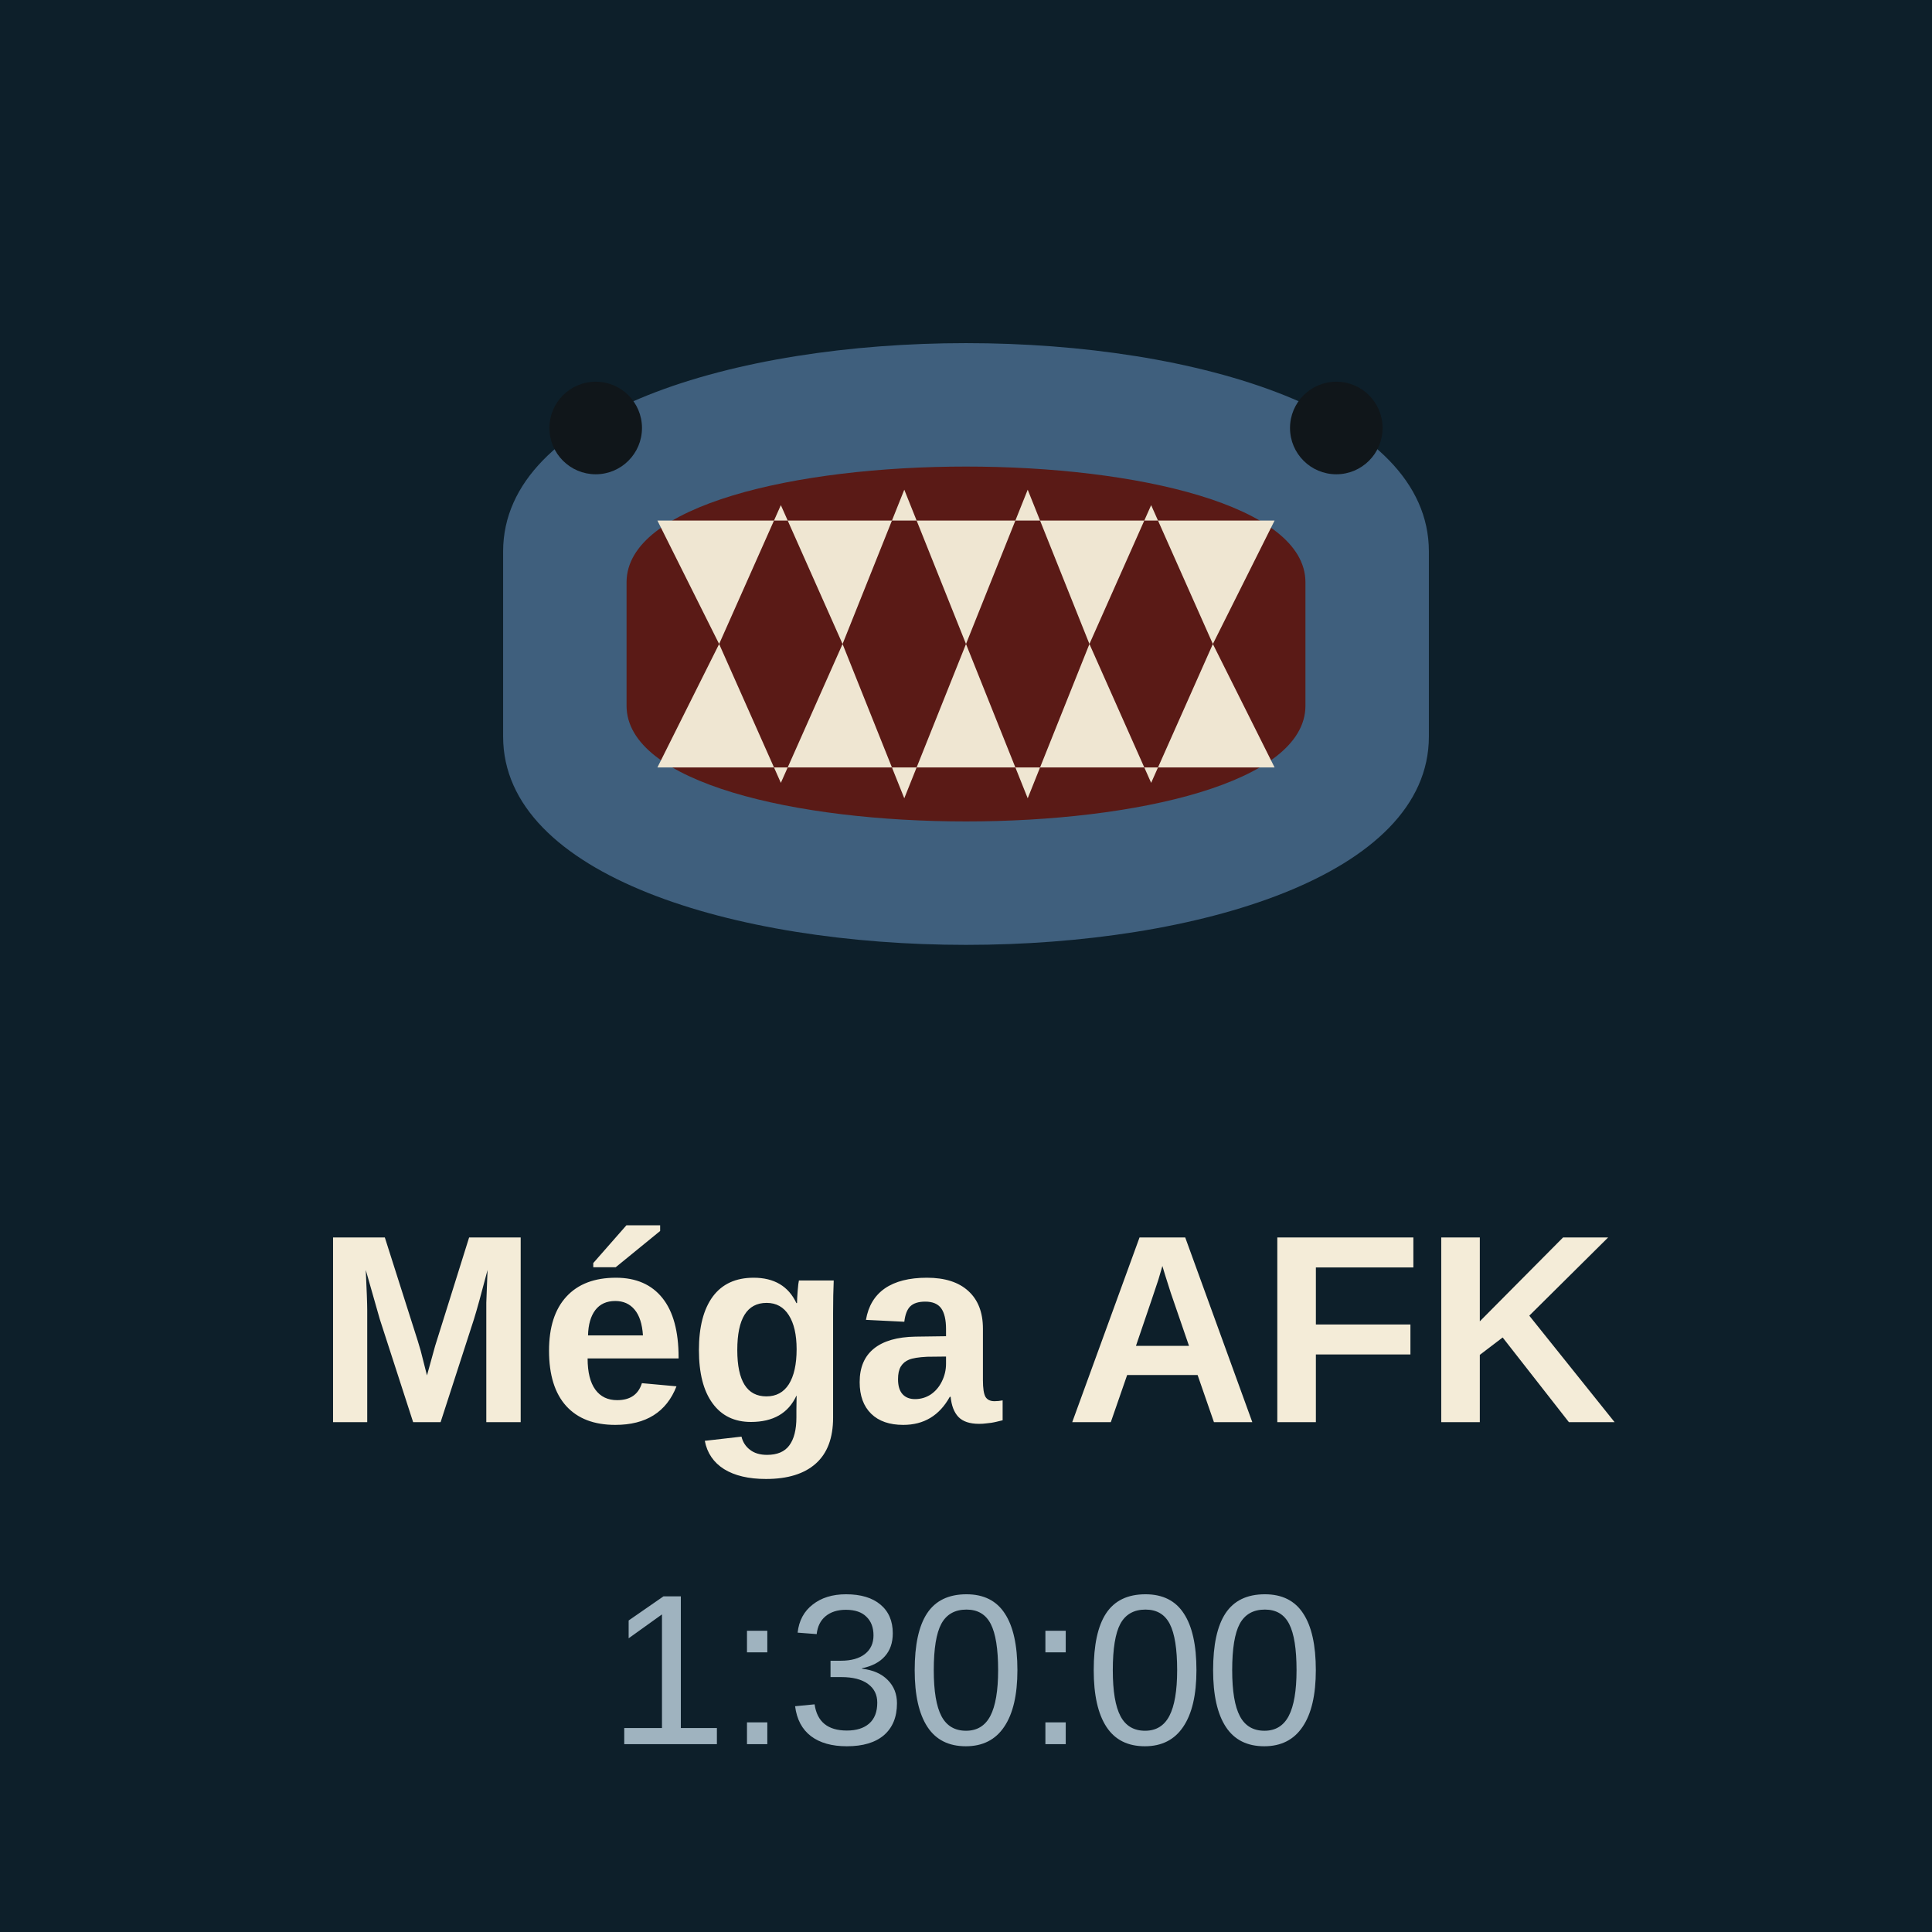
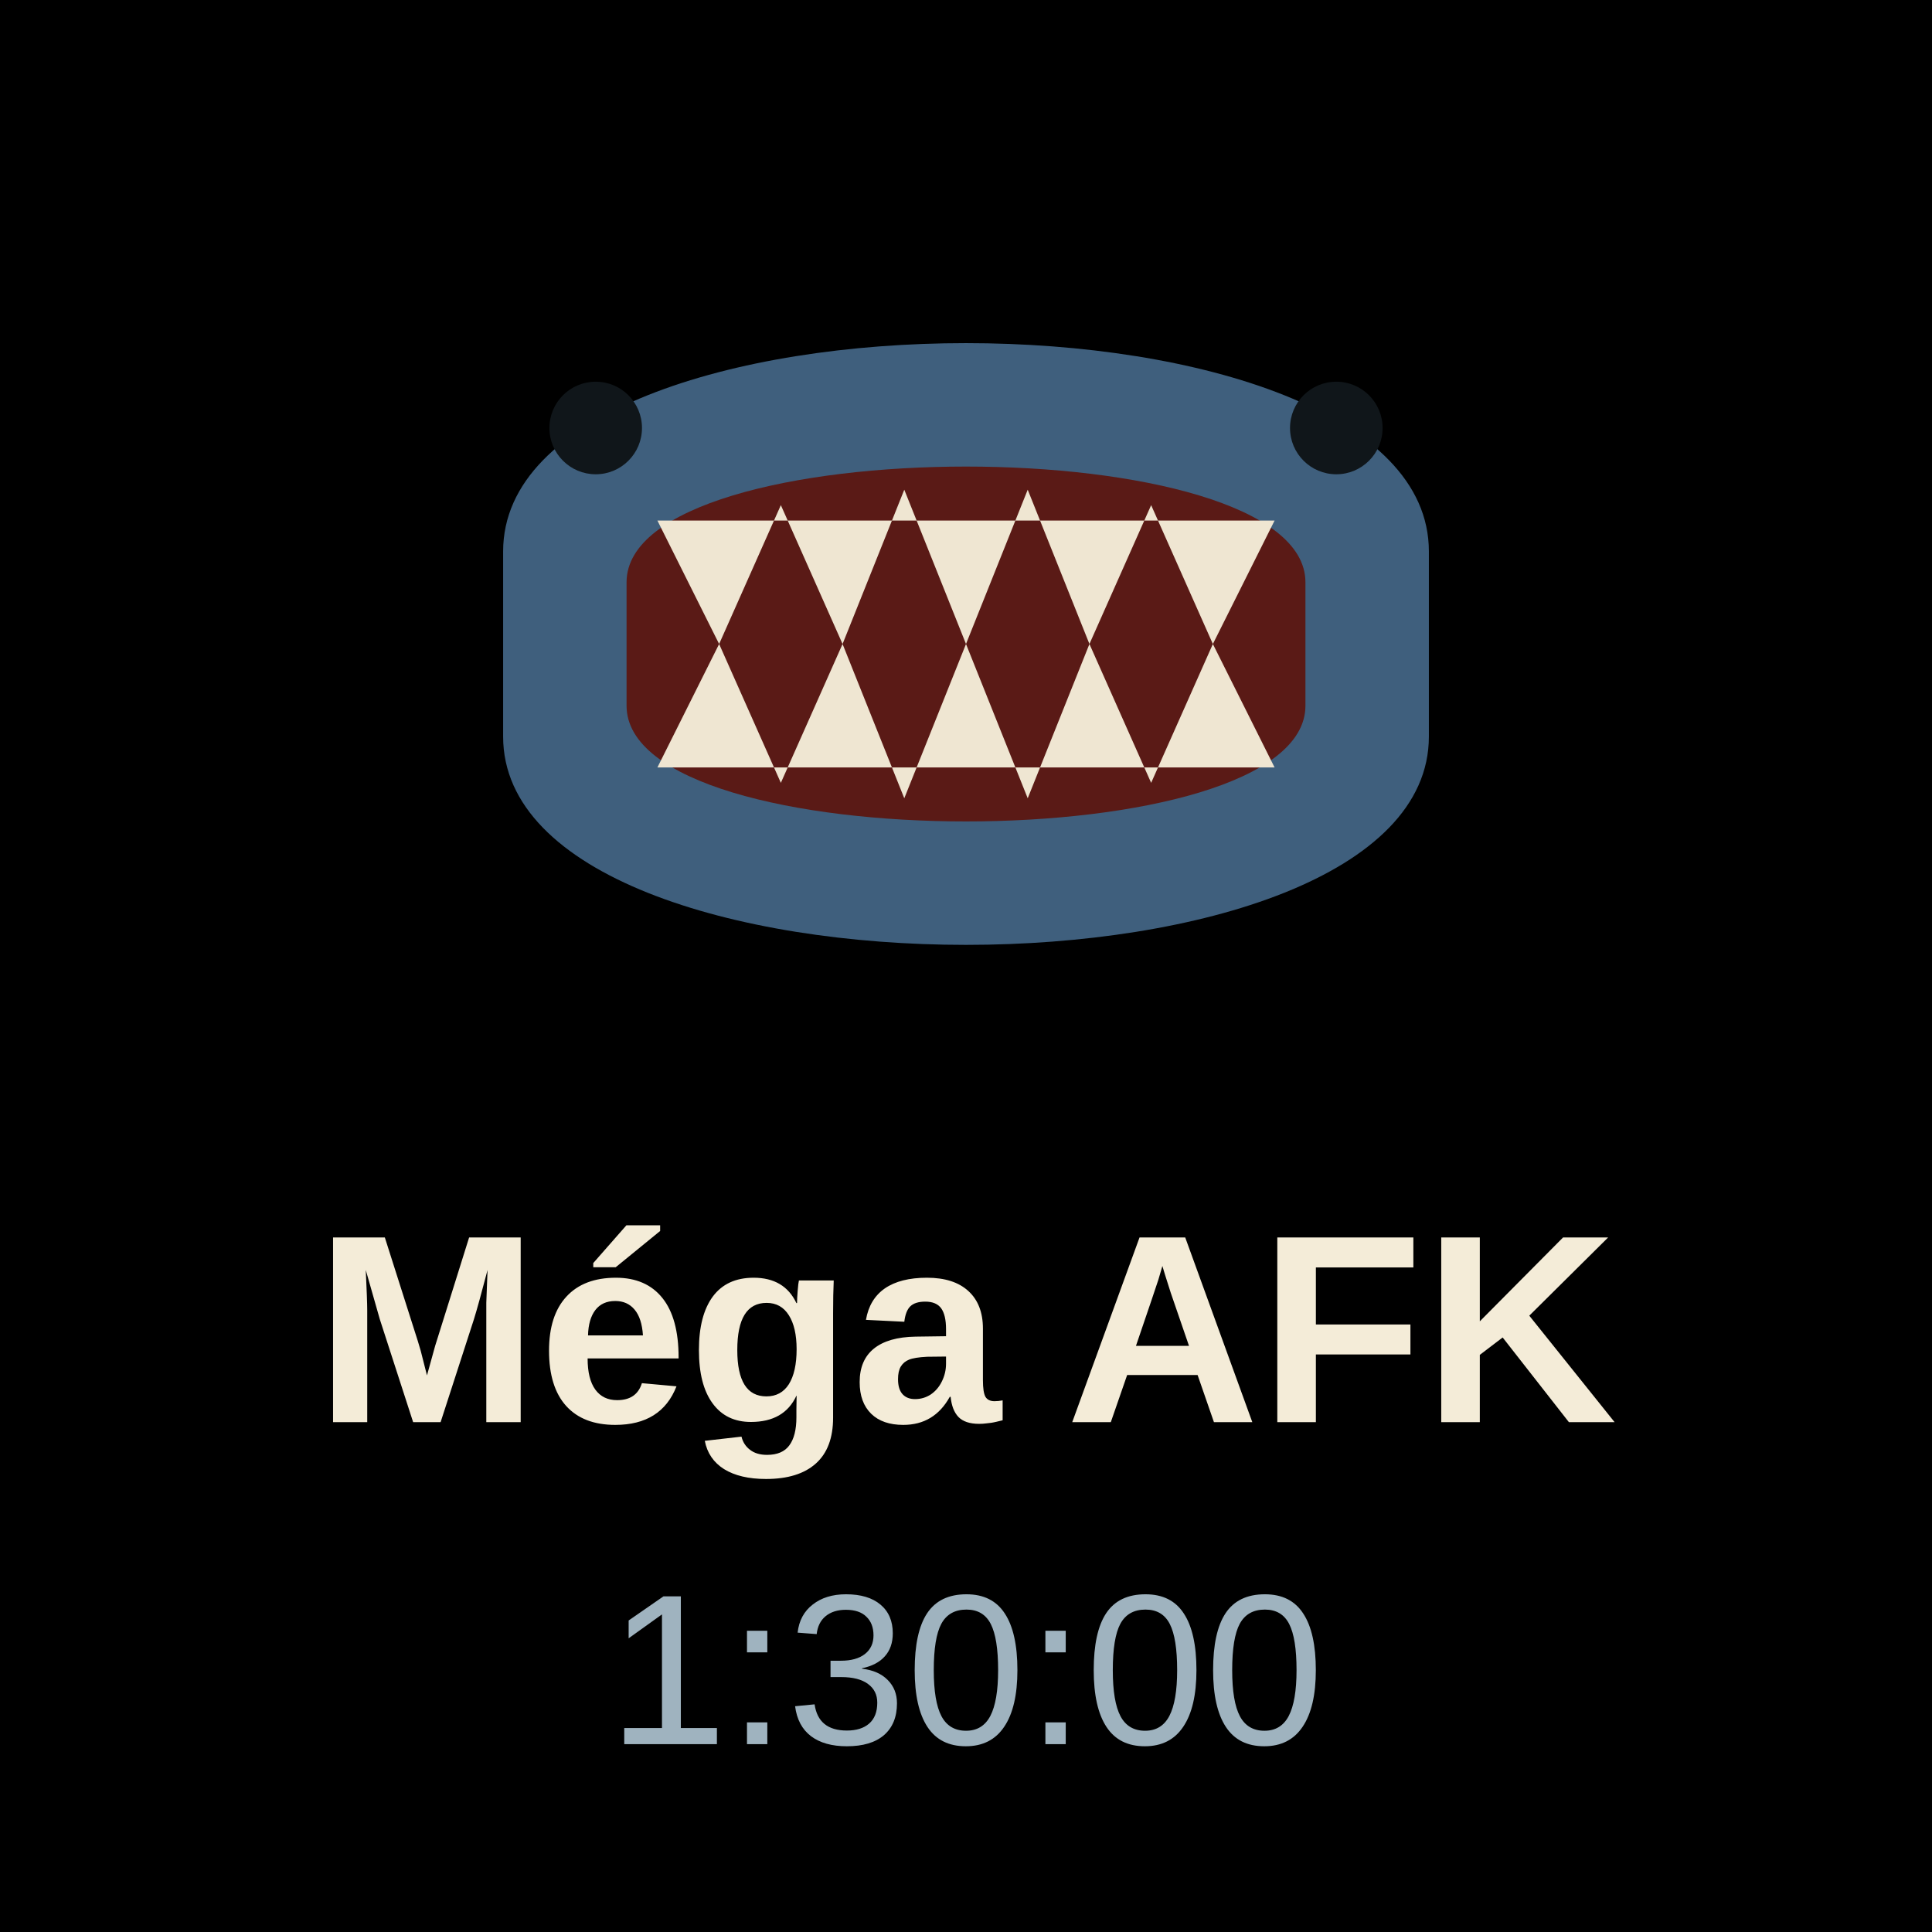
<svg xmlns="http://www.w3.org/2000/svg" width="144" height="144" viewBox="0 0 144 144">
-   <rect width="144" height="144" fill="#0d1f2a" />
+   <rect width="144" height="144" fill="#000000" />
  <g transform="translate(72 48) scale(1.15)">
    <path d="M-30,-6 C-30,-24 30,-24 30,-6 L30,6 C30,24 -30,24 -30,6 Z" fill="#3f5f7d" />
    <path d="M-22,-4 C-22,-14 22,-14 22,-4 L22,4 C22,14 -22,14 -22,4 Z" fill="#5a1a16" />
    <polygon points="-20,-8 -16,0 -12,-9 -8,0 -4,-10 0,0 4,-10 8,0 12,-9 16,0 20,-8" fill="#efe6d2" />
    <polygon points="-20,8 -16,0 -12,9 -8,0 -4,10 0,0 4,10 8,0 12,9 16,0 20,8" fill="#efe6d2" />
    <circle cx="-24" cy="-14" r="3" fill="#10161a" />
    <circle cx="24" cy="-14" r="3" fill="#10161a" />
  </g>
  <text x="72" y="106" font-family="Arial, Helvetica, sans-serif" font-size="20" font-weight="bold" fill="#f4ecd8" text-anchor="middle">Méga AFK</text>
  <text x="72" y="130" font-family="Arial, Helvetica, sans-serif" font-size="16" font-weight="normal" fill="#9fb3bf" text-anchor="middle">1:30:00</text>
</svg>
